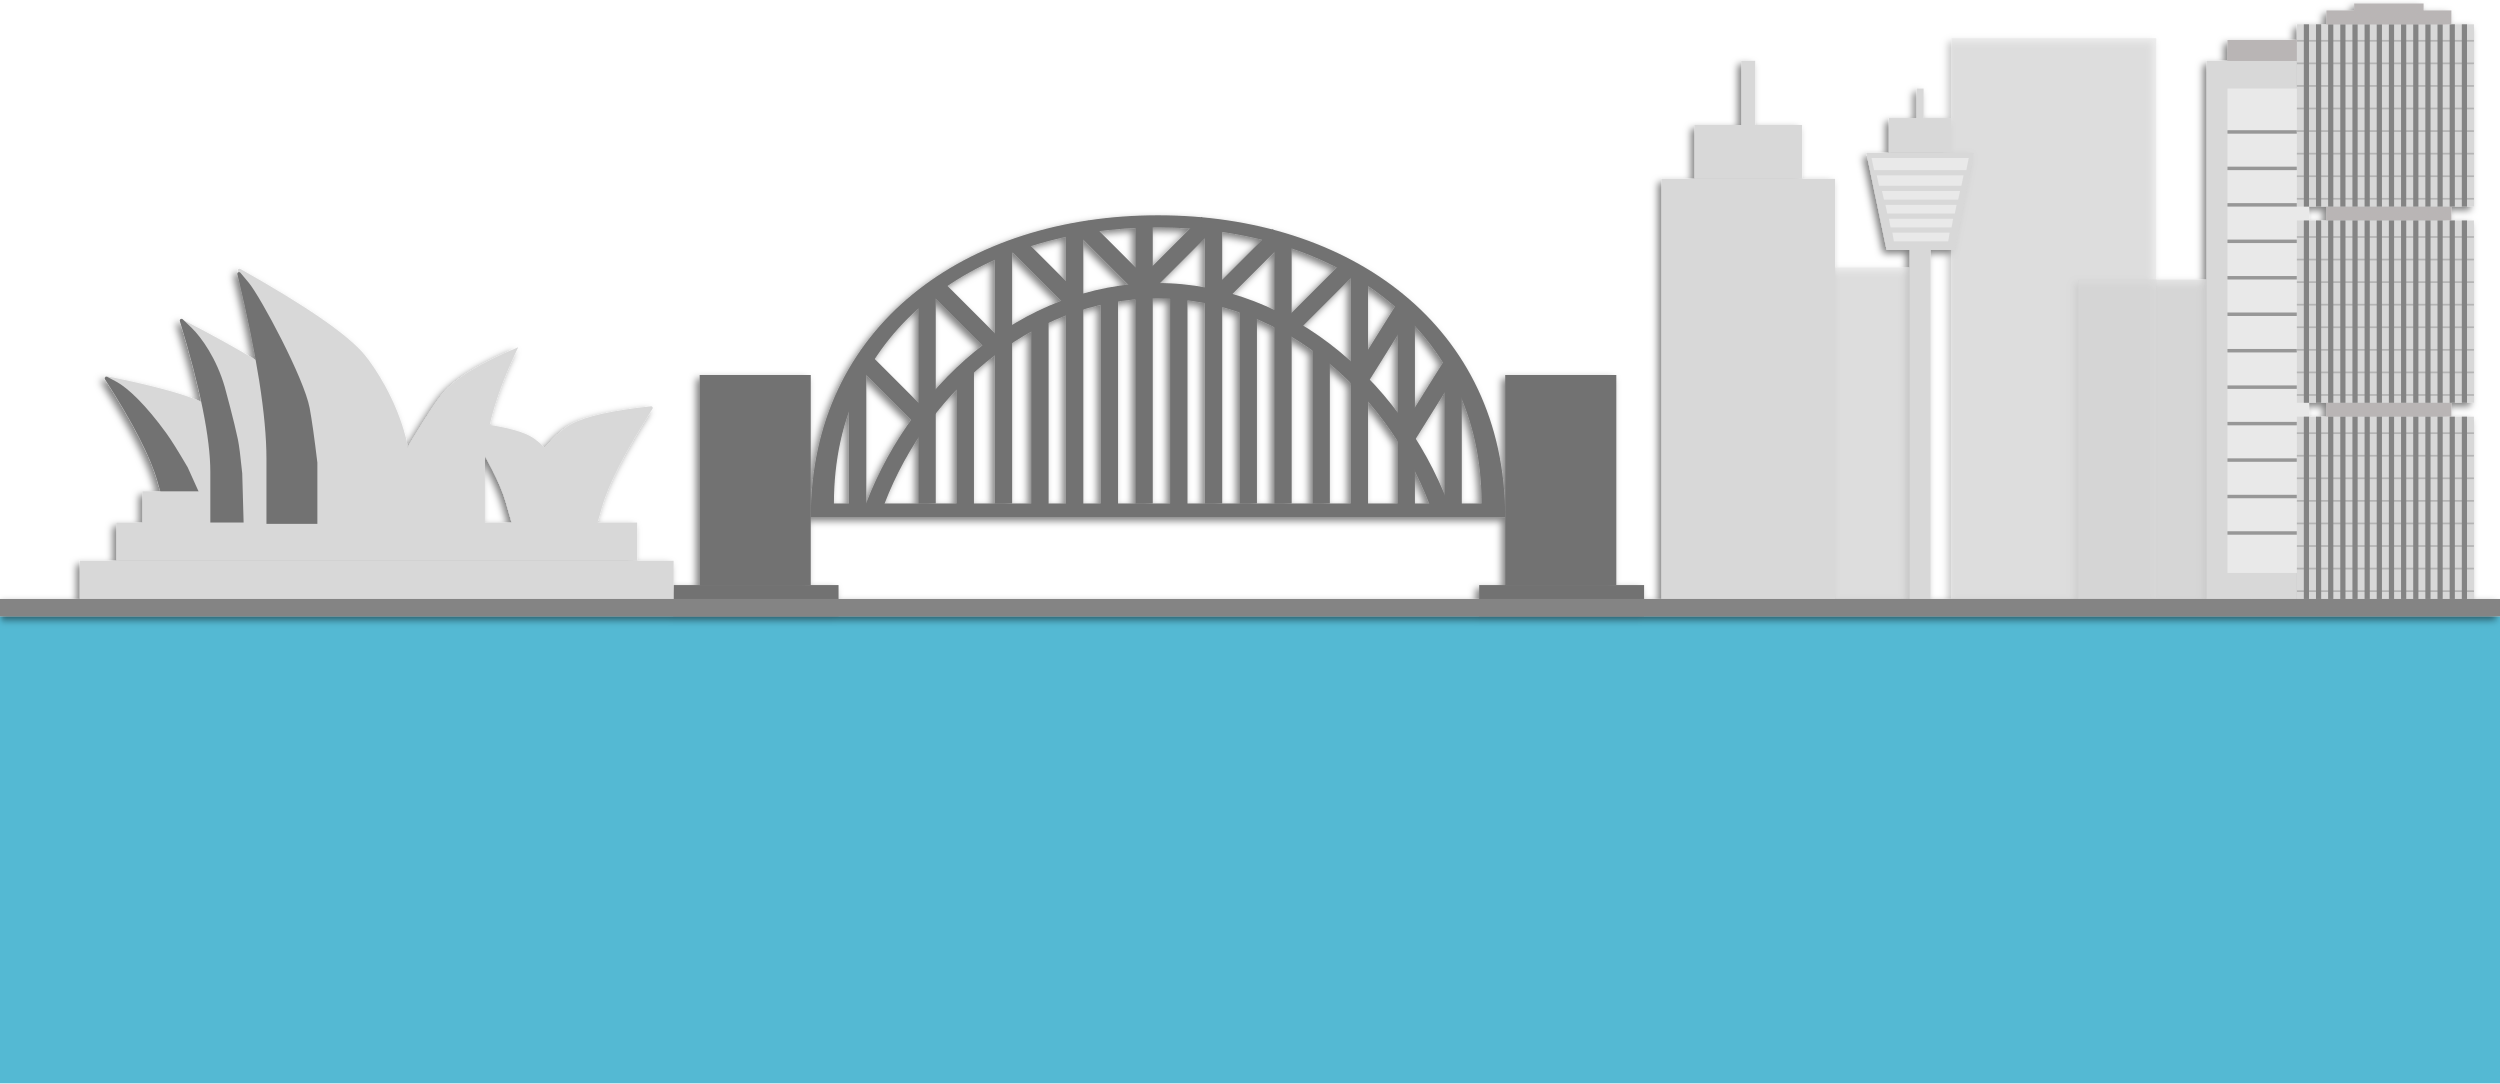
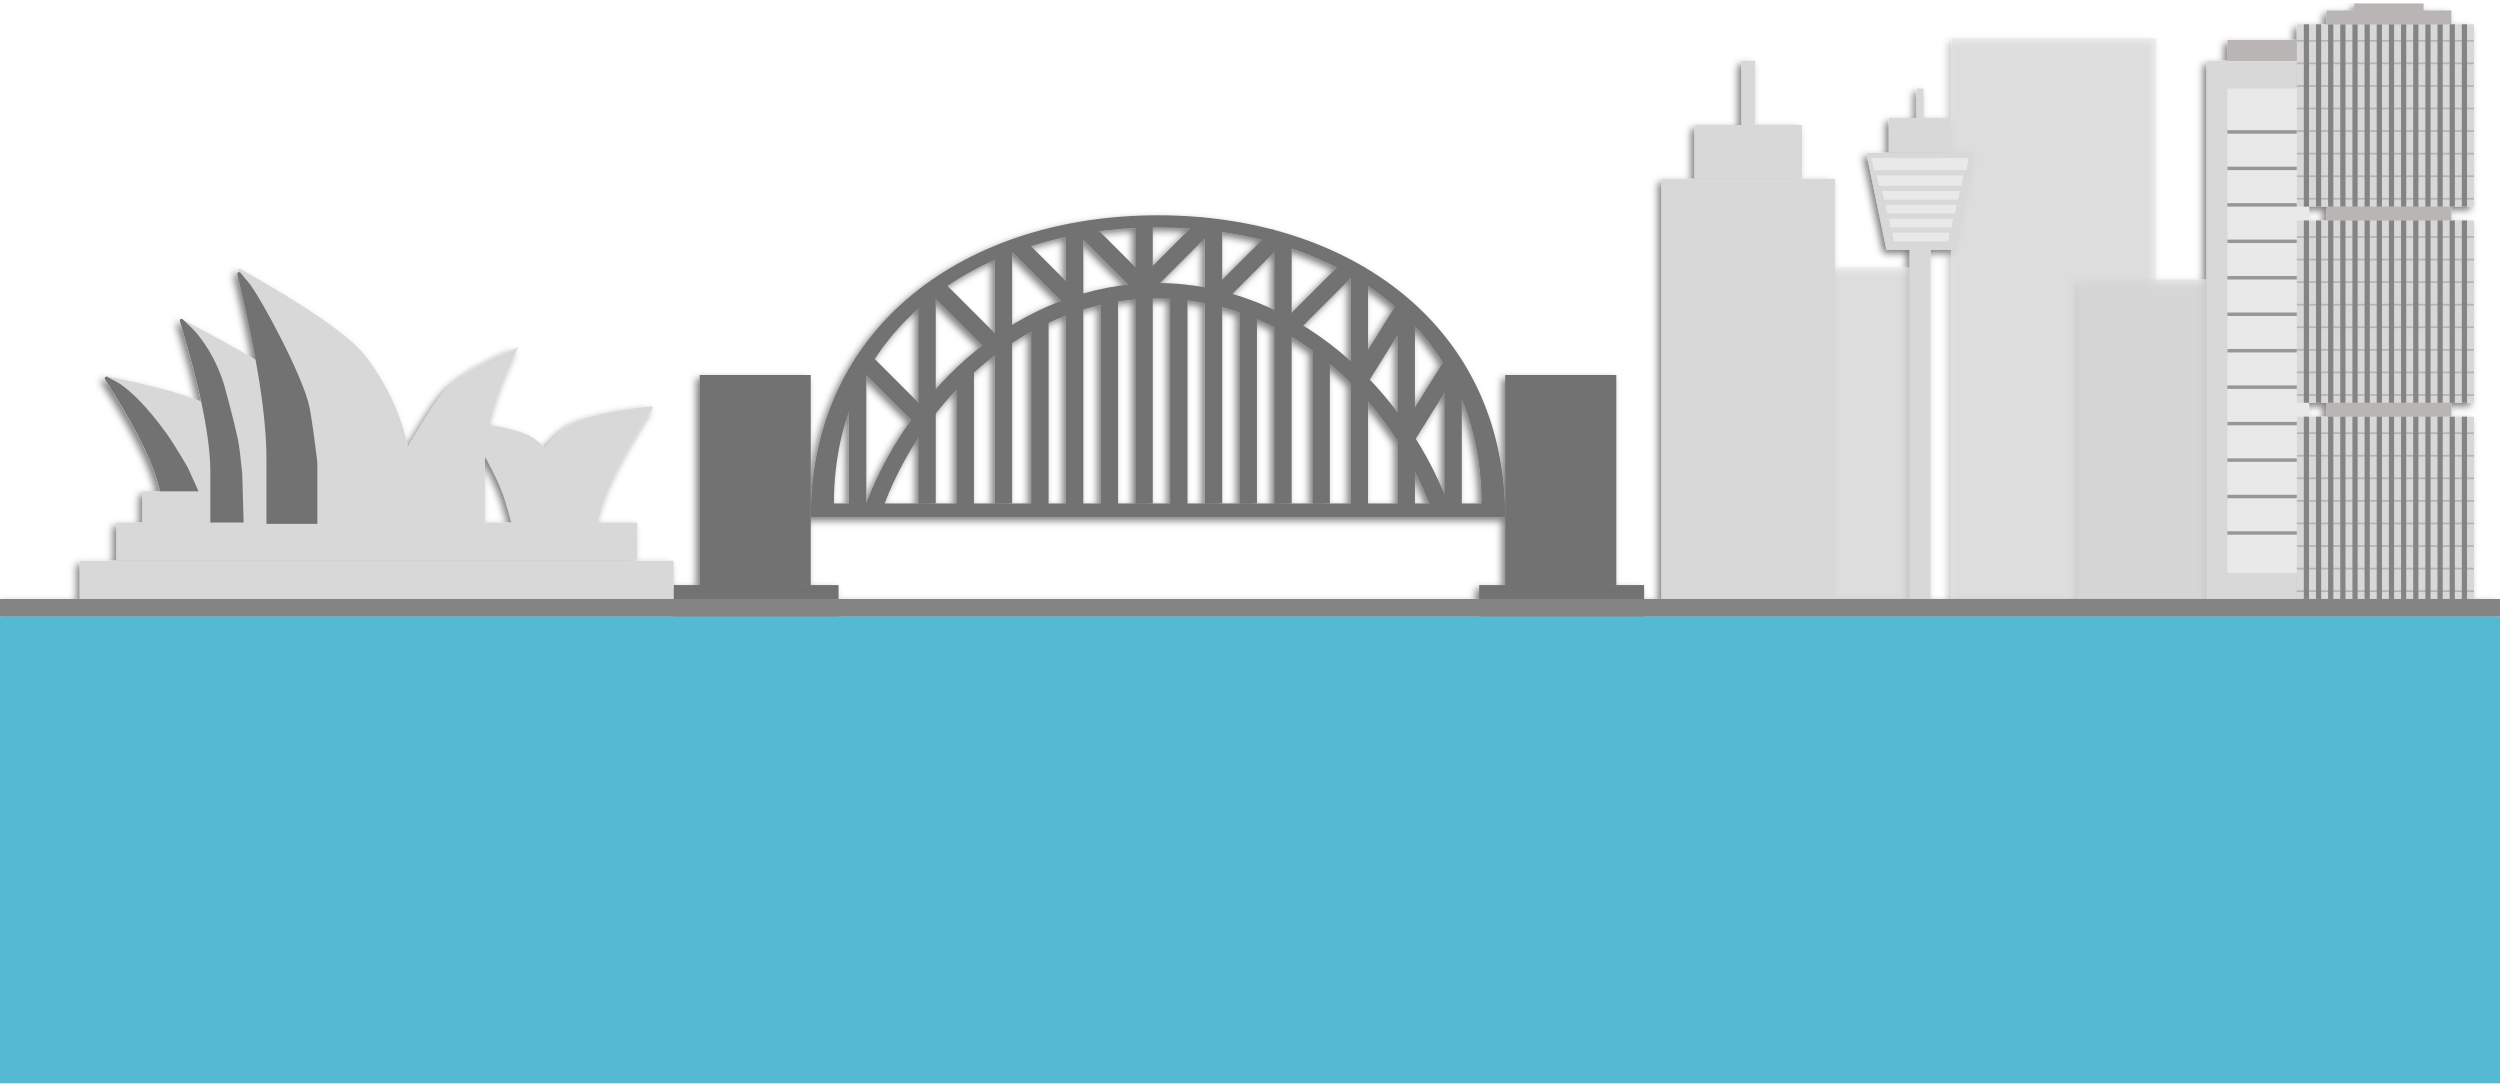
<svg xmlns="http://www.w3.org/2000/svg" viewBox="0 0 1440 624" version="1.1">
  <defs>
-     <filter x="-0.6%" y="-1.4%" width="101.0%" height="104.0%" filterUnits="objectBoundingBox" id="filter-1">
+     <filter x="0%" y="0%" width="100%" height="100%" filterUnits="objectBoundingBox" id="filter-1">
      <feOffset dx="-2" dy="2" in="SourceAlpha" result="shadowOffsetOuter1" />
      <feGaussianBlur stdDeviation="2" in="shadowOffsetOuter1" result="shadowBlurOuter1" />
      <feColorMatrix values="0 0 0 0 0   0 0 0 0 0   0 0 0 0 0  0 0 0 0.5 0" type="matrix" in="shadowBlurOuter1" result="shadowMatrixOuter1" />
      <feMerge>
        <feMergeNode in="shadowMatrixOuter1" />
        <feMergeNode in="SourceGraphic" />
      </feMerge>
    </filter>
  </defs>
  <g id="Page-1" stroke="none" stroke-width="1" fill="none" fill-rule="evenodd">
    <g id="HomePage" transform="translate(0, -400)">
      <g id="Group" transform="translate(-3, 402)">
        <g id="Ocean" transform="translate(0, 353)" fill="#54B9D3">
          <rect x="0" y="0" width="1445" height="269" />
        </g>
        <g id="Skyline" filter="url(#filter-1)" transform="translate(3, 0)">
          <rect id="Rectangle-20" fill-opacity="0.431" fill="#D8D8D8" x="1124" y="20" width="118" height="323" />
          <rect id="Rectangle-20-Copy-3" fill-opacity="0.431" fill="#D8D8D8" x="989" y="152" width="118" height="191" />
          <rect id="Rectangle-20-Copy-2" fill-opacity="0.594" fill="#D8D8D8" x="1197" y="159" width="100" height="191" />
          <g id="Sydney-Tower" transform="translate(1075, 49)">
            <rect id="Rectangle-12-Copy-2" fill="#D8D8D8" x="29" y="0" width="4" height="20" />
            <rect id="Rectangle-12-Copy" fill="#D8D8D8" x="25" y="93" width="12" height="204" />
            <rect id="Rectangle-11" fill="#D8D8D8" x="13" y="17" width="36" height="20" />
            <polygon id="Rectangle-11-Copy" fill="#D8D8D8" points="0 37 62 37 51 93 11.683 93" />
            <path d="M57.609,47 L4.477,47 L3,40 L59,40 L57.609,47 Z" id="Combined-Shape" fill="#E9E9E9" />
            <path d="M54.758,56 L7.319,56 L6,50 L56,50 L54.758,56 Z" id="Combined-Shape-Copy-2" fill="#E9E9E9" />
            <path d="M52.882,64 L10.187,64 L9,59 L54,59 L52.882,64 Z" id="Combined-Shape-Copy-3" fill="#E9E9E9" />
            <path d="M50.982,72 L12.082,72 L11,67 L52,67 L50.982,72 Z" id="Combined-Shape-Copy-4" fill="#E9E9E9" />
            <path d="M49.081,80 L13.976,80 L13,75 L50,75 L49.081,80 Z" id="Combined-Shape-Copy-5" fill="#E9E9E9" />
            <path d="M47.18,88 L15.871,88 L15,83 L48,83 L47.18,88 Z" id="Combined-Shape-Copy-6" fill="#E9E9E9" />
          </g>
          <g id="Harbour-Bridge" transform="translate(388, 122)" fill="#727272">
            <rect id="Rectangle-10" x="464" y="213" width="95" height="18" />
            <rect id="Rectangle-10-Copy" x="0" y="213" width="95" height="18" />
            <rect id="Rectangle-9" x="266" y="45" width="10" height="121" />
            <rect id="Rectangle-9-Copy" x="286" y="46" width="10" height="121" />
            <rect id="Rectangle-9-Copy-7" x="246" y="46" width="10" height="121" />
            <rect id="Rectangle-9-Copy-2" x="306" y="50" width="10" height="116" />
            <rect id="Rectangle-9-Copy-8" x="226" y="51" width="10" height="116" />
            <rect id="Rectangle-9-Copy-3" x="326" y="55" width="10" height="111" />
            <rect id="Rectangle-9-Copy-9" x="206" y="60" width="10" height="107" />
            <rect id="Rectangle-9-Copy-4" x="346" y="63" width="10" height="103" />
            <rect id="Rectangle-9-Copy-10" x="185" y="71" width="10" height="95" />
            <rect id="Rectangle-9-Copy-5" x="368" y="75" width="10" height="91" />
            <rect id="Rectangle-9-Copy-11" x="163" y="88" width="10" height="79" />
            <rect id="Rectangle-9-Copy-6" x="390" y="92" width="10" height="75" />
            <rect id="Rectangle-9-Copy-22" x="417" y="115" width="10" height="54" />
            <rect id="Rectangle-9-Copy-12" x="141" y="112" width="10" height="54" />
            <rect id="Rectangle-9-Copy-13" x="101" y="90" width="10" height="77" />
            <rect id="Rectangle-9-Copy-23" x="444" y="87" width="10" height="80" />
            <rect id="Rectangle-9-Copy-15" x="141" y="45" width="10" height="66" />
            <rect id="Rectangle-9-Copy-17" x="185" y="19" width="10" height="50" />
            <rect id="Rectangle-9-Copy-19" x="226" y="7" width="10" height="44" />
            <rect id="Rectangle-9-Copy-21" x="266" y="1" width="10" height="44" />
            <rect id="Rectangle-9-Copy-24" x="306" y="3" width="10" height="44" />
            <rect id="Rectangle-9-Copy-25" x="346" y="14" width="10" height="50" />
            <rect id="Rectangle-9-Copy-26" x="390" y="32" width="10" height="66" />
            <rect id="Rectangle-9-Copy-27" x="417" y="53" width="10" height="75" />
            <rect id="Rectangle-9-Copy-14" transform="translate(126.1525, 100.1525) rotate(-45) translate(-126.1525, -100.1525) " x="121.153" y="76.653" width="10" height="47" />
            <rect id="Rectangle-9-Copy-16" transform="translate(168.1525, 58.15254) rotate(-45) translate(-168.1525, -58.15254) " x="163.153" y="34.653" width="10" height="47" />
            <rect id="Rectangle-9-Copy-18" transform="translate(215.2132, 34.2132) rotate(-45) translate(-215.2132, -34.2132) " x="210.213" y="9.213" width="10" height="50" />
            <rect id="Rectangle-9-Copy-20" transform="translate(252.5815, 23.58148) rotate(-45) translate(-252.5815, -23.58148) " x="247.581" y="-0.525" width="10" height="48.213" />
            <rect id="Rectangle-9-Copy-28" transform="translate(290.5815, 21.58148) rotate(45) translate(-290.5815, -21.58148) " x="285.581" y="-2.525" width="10" height="48.213" />
            <rect id="Rectangle-9-Copy-29" transform="translate(331.5815, 28.58148) rotate(45) translate(-331.5815, -28.58148) " x="326.581" y="4.475" width="10" height="48.213" />
            <rect id="Rectangle-9-Copy-30" transform="translate(372.5815, 46.58147) rotate(45) translate(-372.5815, -46.58147) " x="367.581" y="22.475" width="10" height="48.213" />
            <rect id="Rectangle-9-Copy-31" transform="translate(407.4882, 74.8508) rotate(32) translate(-407.4882, -74.8508) " x="402.488" y="49.851" width="10" height="50" />
            <rect id="Rectangle-9-Copy-32" transform="translate(435.4519, 106.5469) rotate(32) translate(-435.4519, -106.5469) " x="430.452" y="79.547" width="10" height="54" />
            <path d="M108.273,173.007 C133.811,99.062 200.39,39.007 278.5,39.007 C356.61,39.007 423.188,99.062 448.727,173.007 L437.743,173.007 C414.395,104.362 351.857,47.903 278.376,47.903 C204.895,47.903 142.358,104.362 119.009,173.007 L108.273,173.007 Z" id="Combined-Shape" />
            <path d="M79,174 C79,63.543 168.543,0 279,0 C389.457,0 479,63.543 479,174 L79,174 Z M92.346,166 L465.381,166 C465.381,65.065 381.874,7 278.864,7 C175.853,7 92.346,65.065 92.346,166 Z" id="Combined-Shape" />
            <rect id="Rectangle-6-Copy" x="479" y="92" width="64" height="121" />
            <rect id="Rectangle-6" x="15" y="92" width="64" height="121" />
          </g>
          <g id="Skyscrapper-1" transform="translate(957, 33)" fill="#D8D8D8">
            <rect id="Rectangle-12" x="46" y="0" width="8" height="37" />
            <rect id="Rectangle-11-Copy-2" x="19" y="37" width="62" height="31" />
            <rect id="Rectangle" x="0" y="68" width="100" height="242" />
          </g>
          <g id="Opera-House" transform="translate(46, 152)">
            <rect id="Rectangle-13" fill="#D8D8D8" x="0" y="169" width="342" height="22" />
            <rect id="Rectangle-14" fill="#D8D8D8" x="21" y="147" width="300" height="22" />
            <path d="M26.095,52.466 C52.539,66.235 69.27,76.548 76.289,83.405 C83.493,90.442 88.059,102.104 89.987,118.39 L61.389,140.364 L37.598,140.364 C37.598,140.66 37.598,133.336 37.598,118.39 C37.598,103.828 33.29,82.245 24.675,53.641 L24.676,53.641 C24.516,53.113 24.816,52.555 25.345,52.396 C25.594,52.32 25.864,52.346 26.095,52.466 Z" id="Rectangle-15-Copy-4" fill="#D8D8D8" transform="translate(56.9875, 95.87218) rotate(-16) translate(-56.9875, -95.87218) " />
            <path d="M27.313,56.95 C28.456,58.037 29.873,59.407 31.564,61.059 C36.913,66.284 44.102,78.36 51.03,97.425 C52.632,101.833 54.779,109.299 57.471,119.824 L61.17,145.253 L38.474,144.307 C38.474,144.603 38.474,137.279 38.474,122.334 C38.474,107.835 34.205,86.378 25.666,57.962 L25.666,57.962 C25.507,57.433 25.807,56.876 26.336,56.717 C26.68,56.613 27.053,56.702 27.313,56.95 Z" id="Rectangle-15-Copy-7" fill="#727272" transform="translate(43.39687, 100.9635) rotate(-16) translate(-43.39687, -100.9635) " />
            <rect id="Rectangle-16" fill="#D8D8D8" x="36" y="129" width="72" height="19" />
            <path d="M59.108,30.087 C94.773,48.524 117.315,62.319 126.736,71.47 C136.341,80.801 142.429,96.263 145,117.856 L106.869,146.989 L75.147,146.989 C75.147,147.382 75.147,137.671 75.147,117.856 C75.147,98.422 69.329,69.559 57.692,31.266 L57.692,31.267 C57.532,30.738 57.83,30.179 58.358,30.019 C58.608,29.943 58.877,29.968 59.108,30.087 Z" id="Rectangle-15-Copy-3" fill="#D8D8D8" />
            <path d="M59.23,29.903 C60.645,31.236 62.396,32.916 64.482,34.943 C70.04,40.342 78.772,52.616 83.474,68.935 C83.749,69.892 88.943,88.985 91.031,99.112 C91.734,102.521 92.566,109.039 93.528,118.665 L94.324,146.989 L75.147,146.989 C75.147,147.382 75.147,137.671 75.147,117.856 C75.147,98.364 69.294,69.386 57.588,30.922 L57.588,30.922 C57.427,30.394 57.725,29.835 58.253,29.675 C58.596,29.57 58.969,29.657 59.23,29.903 Z" id="Rectangle-15-Copy-6" fill="#727272" />
            <path d="M163,46 C184.922,55.15 199.484,64.114 206.688,72.891 C213.891,81.668 229.157,106.95 252.485,148.738 L206.688,148.738 L182.186,148.738 C182.186,144.009 182.186,132.325 182.186,113.685 C182.186,95.046 175.791,72.484 163,46 Z" id="Rectangle-15-Copy" fill="#D8D8D8" transform="translate(207.7427, 97.3689) scale(-1, 1) translate(-207.7427, -97.3689) " />
            <path d="M222.831,89.004 C240.672,90.931 252.862,93.675 259.401,97.237 C266.129,100.901 274.145,109.915 283.45,124.279 L267.121,151.357 L249.926,151.357 C249.988,151.575 248.446,146.196 245.298,135.219 C242.22,124.485 234.494,109.464 222.119,90.155 L222.119,90.155 C221.895,89.806 221.997,89.342 222.345,89.119 C222.489,89.026 222.661,88.986 222.831,89.004 Z" id="Path" fill="#D8D8D8" />
            <path d="M254.059,80.02 C276.413,82.419 291.686,85.844 299.877,90.296 C308.304,94.876 318.342,106.147 329.991,124.109 L309.515,157.991 L287.972,158.002 C288.05,158.274 286.121,151.546 282.185,137.817 C278.335,124.392 268.663,105.605 253.17,81.459 L253.17,81.459 C252.891,81.023 253.017,80.443 253.453,80.163 C253.633,80.048 253.847,79.997 254.059,80.02 Z" id="Path-Copy" fill="#D8D8D8" transform="translate(291.5, 119) scale(-1, 1) translate(-291.5, -119) " />
            <path d="M92.441,0.927 C130.71,22.435 154.57,38.922 164.022,50.387 C169.964,57.595 182.198,76.017 187.813,98.35 C190.128,107.555 190.128,123.875 187.813,147.307 L140.358,147.307 L108.6,147.307 C108.6,147.799 108.6,135.658 108.6,110.886 C108.6,86.49 102.727,50.206 90.98,2.036 L90.98,2.036 C90.849,1.499 91.178,0.958 91.714,0.827 C91.96,0.767 92.22,0.803 92.441,0.927 Z" id="Rectangle-15" fill="#D8D8D8" />
            <path d="M92.455,3.082 C93.792,4.645 95.42,6.59 97.339,8.918 C104.067,17.08 129.128,63.722 132.365,81.032 C133.614,87.709 135.093,98.186 136.803,112.463 L136.803,147.733 L107.475,147.733 C107.475,147.513 107.475,135.017 107.475,110.245 C107.475,85.685 101.891,50.259 90.723,3.967 L90.723,3.967 C90.594,3.43 90.924,2.89 91.461,2.76 C91.826,2.672 92.21,2.797 92.455,3.082 Z" id="Rectangle-15-Copy-5" fill="#727272" />
          </g>
          <g id="Skyscrapper-2" transform="translate(1271, 21)">
            <rect id="Rectangle-17" fill="#D8D8D8" x="0" y="12" width="52" height="310" />
            <rect id="Rectangle-17-Copy" fill="#E9E9E9" x="12" y="28" width="47" height="279" />
            <rect id="Rectangle-18" stroke="#979797" fill="#D8D8D8" x="12.5" y="52.5" width="39" height="1" />
            <rect id="Rectangle-18-Copy" stroke="#979797" fill="#D8D8D8" x="12.5" y="73.5" width="39" height="1" />
            <rect id="Rectangle-18-Copy-3" stroke="#979797" fill="#D8D8D8" x="12.5" y="94.5" width="39" height="1" />
            <rect id="Rectangle-18-Copy-4" stroke="#979797" fill="#D8D8D8" x="12.5" y="115.5" width="39" height="1" />
            <rect id="Rectangle-18-Copy-5" stroke="#979797" fill="#D8D8D8" x="12.5" y="136.5" width="39" height="1" />
            <rect id="Rectangle-18-Copy-6" stroke="#979797" fill="#D8D8D8" x="12.5" y="157.5" width="39" height="1" />
            <rect id="Rectangle-18-Copy-7" stroke="#979797" fill="#D8D8D8" x="12.5" y="178.5" width="39" height="1" />
            <rect id="Rectangle-18-Copy-8" stroke="#979797" fill="#D8D8D8" x="12.5" y="199.5" width="39" height="1" />
            <rect id="Rectangle-18-Copy-9" stroke="#979797" fill="#D8D8D8" x="12.5" y="220.5" width="39" height="1" />
            <rect id="Rectangle-18-Copy-10" stroke="#979797" fill="#D8D8D8" x="12.5" y="241.5" width="39" height="1" />
            <rect id="Rectangle-18-Copy-11" stroke="#979797" fill="#D8D8D8" x="12.5" y="262.5" width="39" height="1" />
            <rect id="Rectangle-18-Copy-12" stroke="#979797" fill="#D8D8D8" x="12.5" y="283.5" width="39" height="1" />
            <rect id="Rectangle-19-Copy" fill="#B9B5B5" x="12" y="0" width="40" height="12" />
          </g>
          <g id="Barangaroo" transform="translate(1323, 0)">
            <rect id="Rectangle-19" fill="#B9B5B5" x="17" y="230" width="72" height="8" />
            <rect id="Rectangle-19-Copy-4" fill="#B9B5B5" x="17" y="117" width="72" height="8" />
            <g transform="translate(0, 12)">
              <rect id="Rectangle-18-Copy-2" fill="#D8D8D8" x="0" y="0" width="102" height="105" />
              <rect id="Rectangle-23" fill="#B4B4B4" x="0" y="9" width="102" height="1" />
              <rect id="Rectangle-23-Copy" fill="#B4B4B4" x="0" y="22" width="102" height="1" />
              <rect id="Rectangle-23-Copy-2" fill="#B4B4B4" x="0" y="35" width="102" height="1" />
              <rect id="Rectangle-23-Copy-3" fill="#B4B4B4" x="0" y="48" width="102" height="1" />
              <rect id="Rectangle-23-Copy-4" fill="#B4B4B4" x="0" y="61" width="102" height="1" />
              <rect id="Rectangle-23-Copy-5" fill="#B4B4B4" x="0" y="74" width="102" height="1" />
              <rect id="Rectangle-23-Copy-6" fill="#B4B4B4" x="0" y="87" width="102" height="1" />
              <rect id="Rectangle-23-Copy-7" fill="#B4B4B4" x="0" y="100" width="102" height="1" />
              <rect id="Rectangle-22" fill="#848484" x="4" y="0" width="3" height="105" />
              <rect id="Rectangle-22-Copy" fill="#848484" x="11" y="0" width="3" height="105" />
              <rect id="Rectangle-22-Copy-2" fill="#848484" x="18" y="0" width="3" height="105" />
              <rect id="Rectangle-22-Copy-3" fill="#848484" x="25" y="0" width="3" height="105" />
              <rect id="Rectangle-22-Copy-4" fill="#848484" x="32" y="0" width="3" height="105" />
              <rect id="Rectangle-22-Copy-5" fill="#848484" x="39" y="0" width="3" height="105" />
              <rect id="Rectangle-22-Copy-6" fill="#848484" x="46" y="0" width="3" height="105" />
              <rect id="Rectangle-22-Copy-7" fill="#848484" x="53" y="0" width="3" height="105" />
              <rect id="Rectangle-22-Copy-8" fill="#848484" x="60" y="0" width="3" height="105" />
              <rect id="Rectangle-22-Copy-9" fill="#848484" x="67" y="0" width="3" height="105" />
              <rect id="Rectangle-22-Copy-10" fill="#848484" x="74" y="0" width="3" height="105" />
              <rect id="Rectangle-22-Copy-11" fill="#848484" x="81" y="0" width="3" height="105" />
              <rect id="Rectangle-22-Copy-12" fill="#848484" x="88" y="0" width="3" height="105" />
              <rect id="Rectangle-22-Copy-13" fill="#848484" x="95" y="0" width="3" height="105" />
            </g>
            <g id="Barangaroo-Copy" transform="translate(0, 125)">
              <rect id="Rectangle-18-Copy-2" fill="#D8D8D8" x="0" y="0" width="102" height="105" />
              <rect id="Rectangle-23" fill="#B4B4B4" x="0" y="9" width="102" height="1" />
              <rect id="Rectangle-23-Copy" fill="#B4B4B4" x="0" y="22" width="102" height="1" />
              <rect id="Rectangle-23-Copy-2" fill="#B4B4B4" x="0" y="35" width="102" height="1" />
              <rect id="Rectangle-23-Copy-3" fill="#B4B4B4" x="0" y="48" width="102" height="1" />
              <rect id="Rectangle-23-Copy-4" fill="#B4B4B4" x="0" y="61" width="102" height="1" />
              <rect id="Rectangle-23-Copy-5" fill="#B4B4B4" x="0" y="74" width="102" height="1" />
              <rect id="Rectangle-23-Copy-6" fill="#B4B4B4" x="0" y="87" width="102" height="1" />
              <rect id="Rectangle-23-Copy-7" fill="#B4B4B4" x="0" y="100" width="102" height="1" />
              <rect id="Rectangle-22" fill="#848484" x="4" y="0" width="3" height="105" />
              <rect id="Rectangle-22-Copy" fill="#848484" x="11" y="0" width="3" height="105" />
              <rect id="Rectangle-22-Copy-2" fill="#848484" x="18" y="0" width="3" height="105" />
              <rect id="Rectangle-22-Copy-3" fill="#848484" x="25" y="0" width="3" height="105" />
              <rect id="Rectangle-22-Copy-4" fill="#848484" x="32" y="0" width="3" height="105" />
              <rect id="Rectangle-22-Copy-5" fill="#848484" x="39" y="0" width="3" height="105" />
              <rect id="Rectangle-22-Copy-6" fill="#848484" x="46" y="0" width="3" height="105" />
              <rect id="Rectangle-22-Copy-7" fill="#848484" x="53" y="0" width="3" height="105" />
              <rect id="Rectangle-22-Copy-8" fill="#848484" x="60" y="0" width="3" height="105" />
              <rect id="Rectangle-22-Copy-9" fill="#848484" x="67" y="0" width="3" height="105" />
              <rect id="Rectangle-22-Copy-10" fill="#848484" x="74" y="0" width="3" height="105" />
              <rect id="Rectangle-22-Copy-11" fill="#848484" x="81" y="0" width="3" height="105" />
              <rect id="Rectangle-22-Copy-12" fill="#848484" x="88" y="0" width="3" height="105" />
              <rect id="Rectangle-22-Copy-13" fill="#848484" x="95" y="0" width="3" height="105" />
            </g>
            <g id="Barangaroo-Copy-2" transform="translate(0, 238)">
              <rect id="Rectangle-18-Copy-2" fill="#D8D8D8" x="0" y="0" width="102" height="105" />
              <rect id="Rectangle-23" fill="#B4B4B4" x="0" y="9" width="102" height="1" />
              <rect id="Rectangle-23-Copy" fill="#B4B4B4" x="0" y="22" width="102" height="1" />
              <rect id="Rectangle-23-Copy-2" fill="#B4B4B4" x="0" y="35" width="102" height="1" />
              <rect id="Rectangle-23-Copy-3" fill="#B4B4B4" x="0" y="48" width="102" height="1" />
              <rect id="Rectangle-23-Copy-4" fill="#B4B4B4" x="0" y="61" width="102" height="1" />
              <rect id="Rectangle-23-Copy-5" fill="#B4B4B4" x="0" y="74" width="102" height="1" />
              <rect id="Rectangle-23-Copy-6" fill="#B4B4B4" x="0" y="87" width="102" height="1" />
              <rect id="Rectangle-23-Copy-7" fill="#B4B4B4" x="0" y="100" width="102" height="1" />
              <rect id="Rectangle-22" fill="#848484" x="4" y="0" width="3" height="105" />
              <rect id="Rectangle-22-Copy" fill="#848484" x="11" y="0" width="3" height="105" />
              <rect id="Rectangle-22-Copy-2" fill="#848484" x="18" y="0" width="3" height="105" />
              <rect id="Rectangle-22-Copy-3" fill="#848484" x="25" y="0" width="3" height="105" />
              <rect id="Rectangle-22-Copy-4" fill="#848484" x="32" y="0" width="3" height="105" />
              <rect id="Rectangle-22-Copy-5" fill="#848484" x="39" y="0" width="3" height="105" />
              <rect id="Rectangle-22-Copy-6" fill="#848484" x="46" y="0" width="3" height="105" />
              <rect id="Rectangle-22-Copy-7" fill="#848484" x="53" y="0" width="3" height="105" />
              <rect id="Rectangle-22-Copy-8" fill="#848484" x="60" y="0" width="3" height="105" />
              <rect id="Rectangle-22-Copy-9" fill="#848484" x="67" y="0" width="3" height="105" />
              <rect id="Rectangle-22-Copy-10" fill="#848484" x="74" y="0" width="3" height="105" />
              <rect id="Rectangle-22-Copy-11" fill="#848484" x="81" y="0" width="3" height="105" />
              <rect id="Rectangle-22-Copy-12" fill="#848484" x="88" y="0" width="3" height="105" />
              <rect id="Rectangle-22-Copy-13" fill="#848484" x="95" y="0" width="3" height="105" />
            </g>
            <rect id="Rectangle-19-Copy-2" fill="#B9B5B5" x="17" y="4" width="72" height="8" />
            <rect id="Rectangle-19-Copy-3" fill="#B9B5B5" x="33" y="0" width="40" height="6" />
          </g>
          <rect id="Soil" fill="#848484" x="0" y="343" width="1440" height="10" />
        </g>
      </g>
    </g>
  </g>
</svg>
